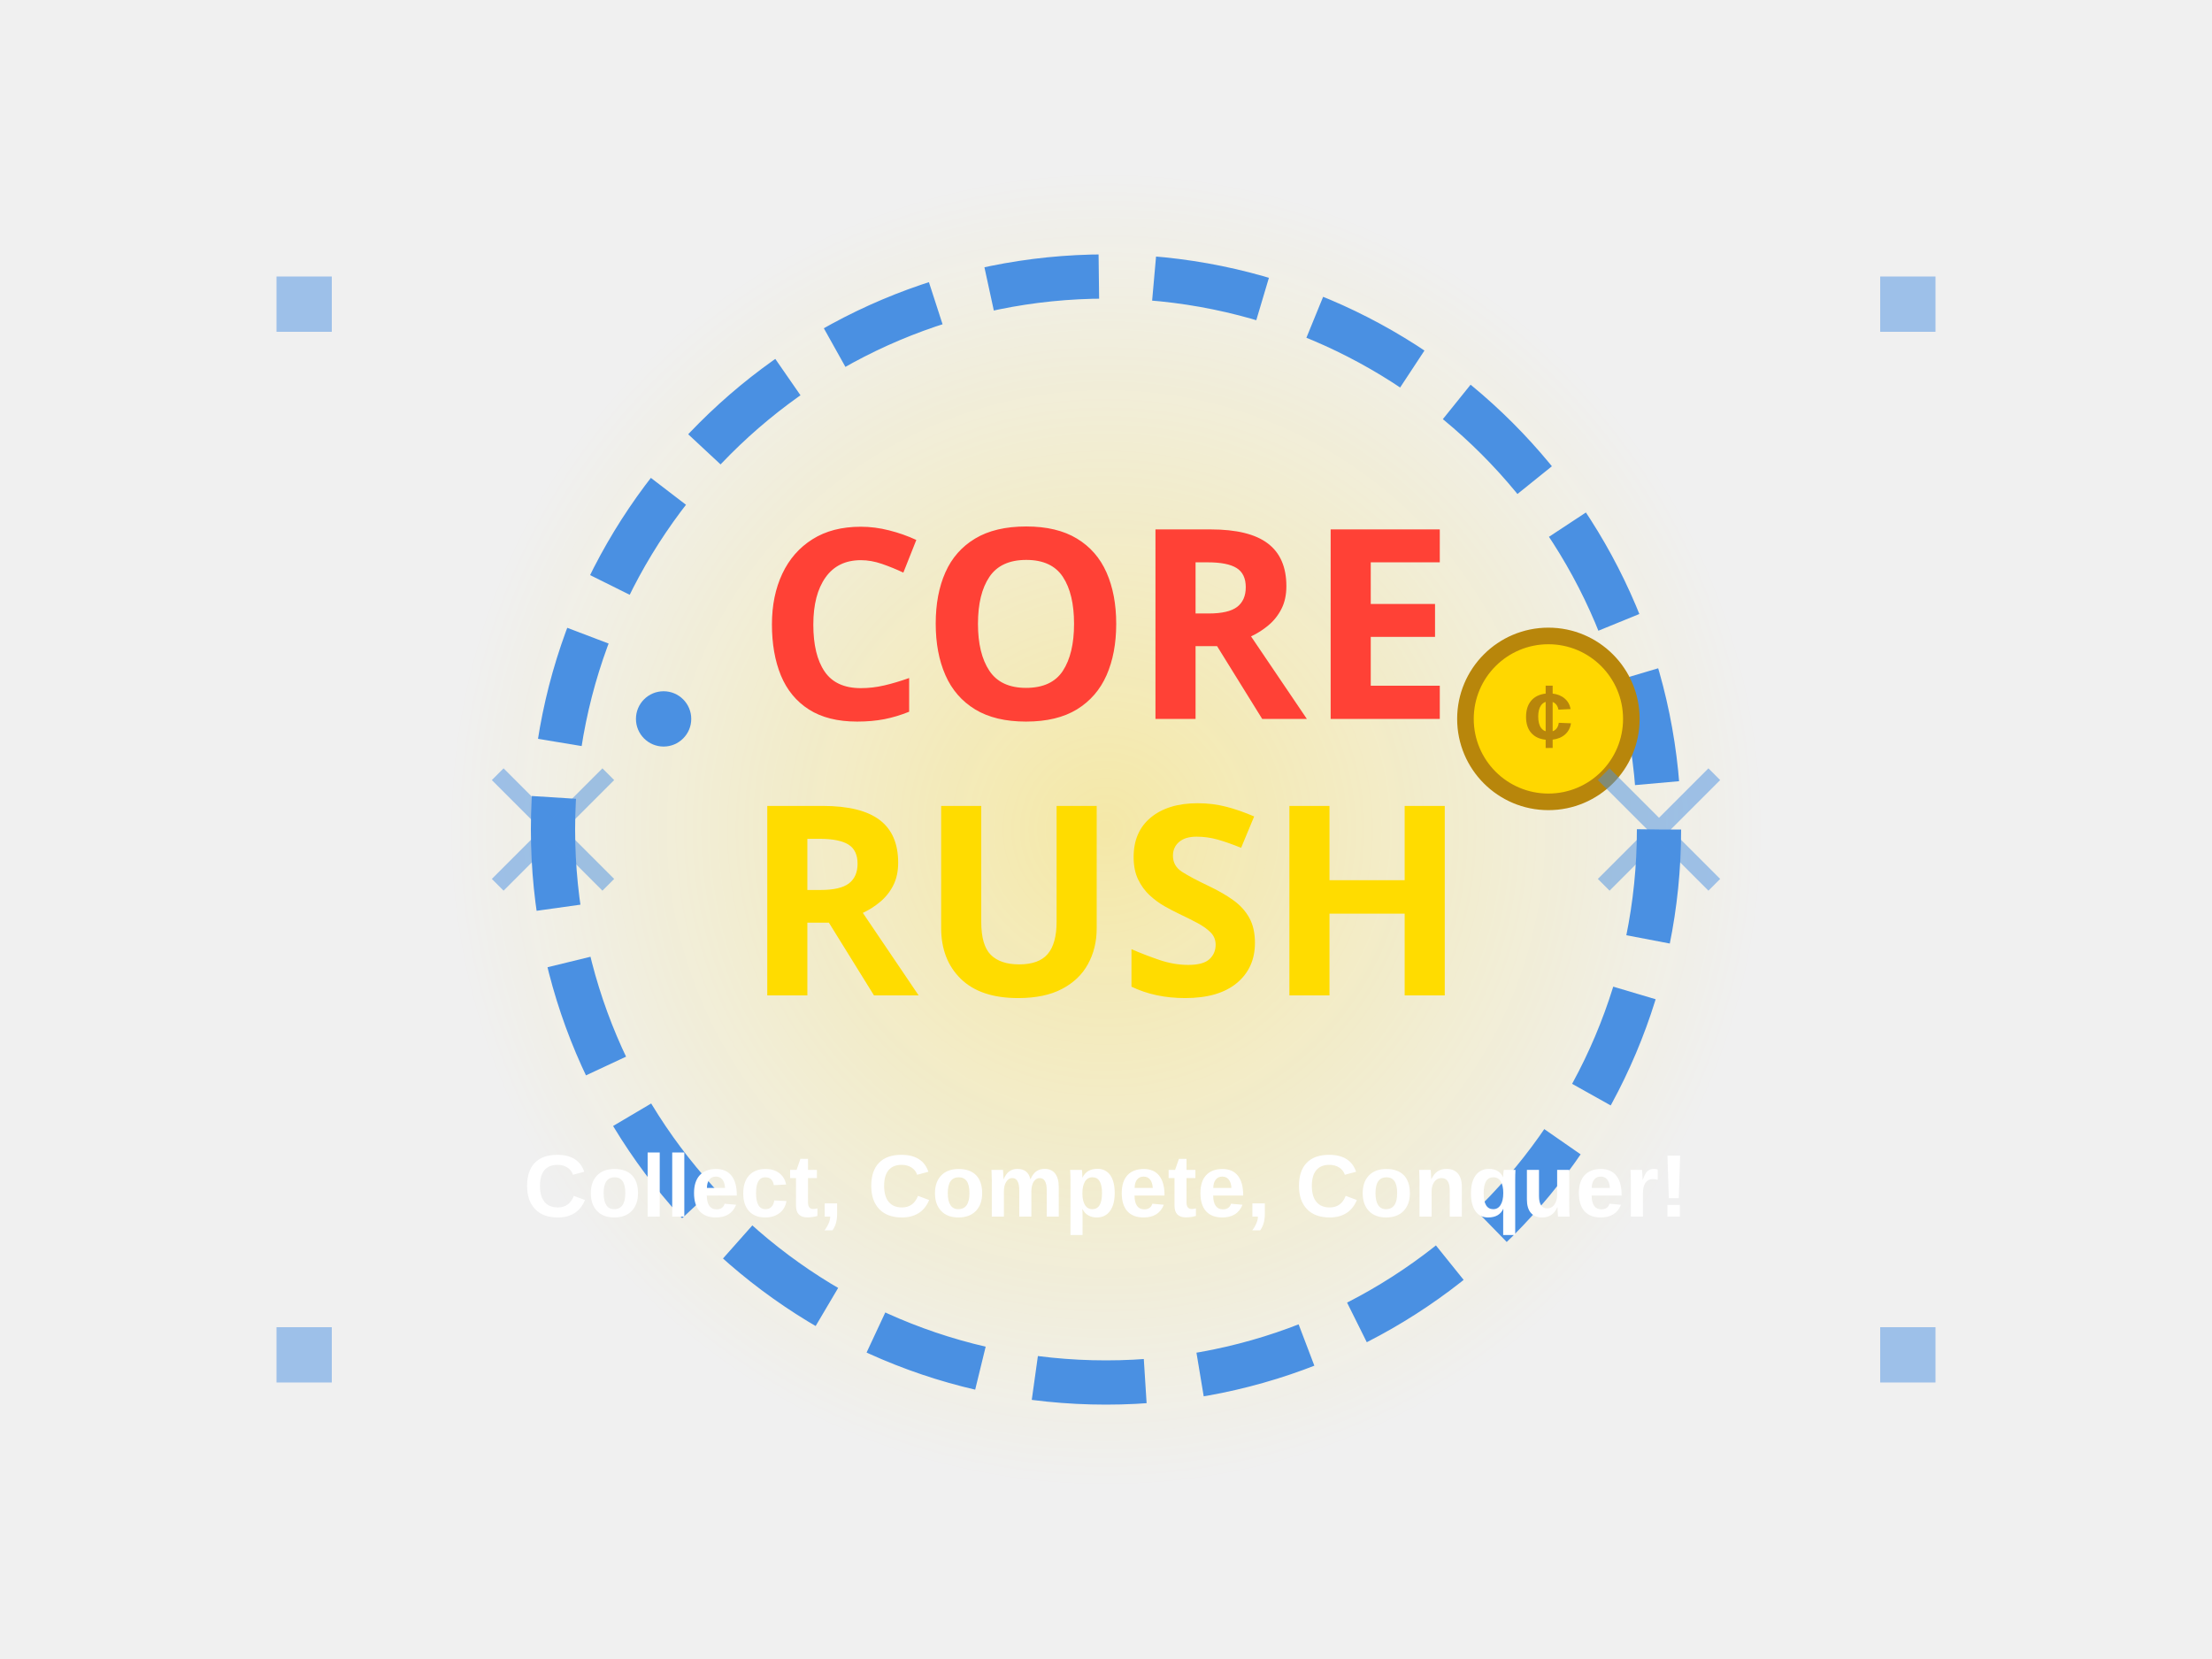
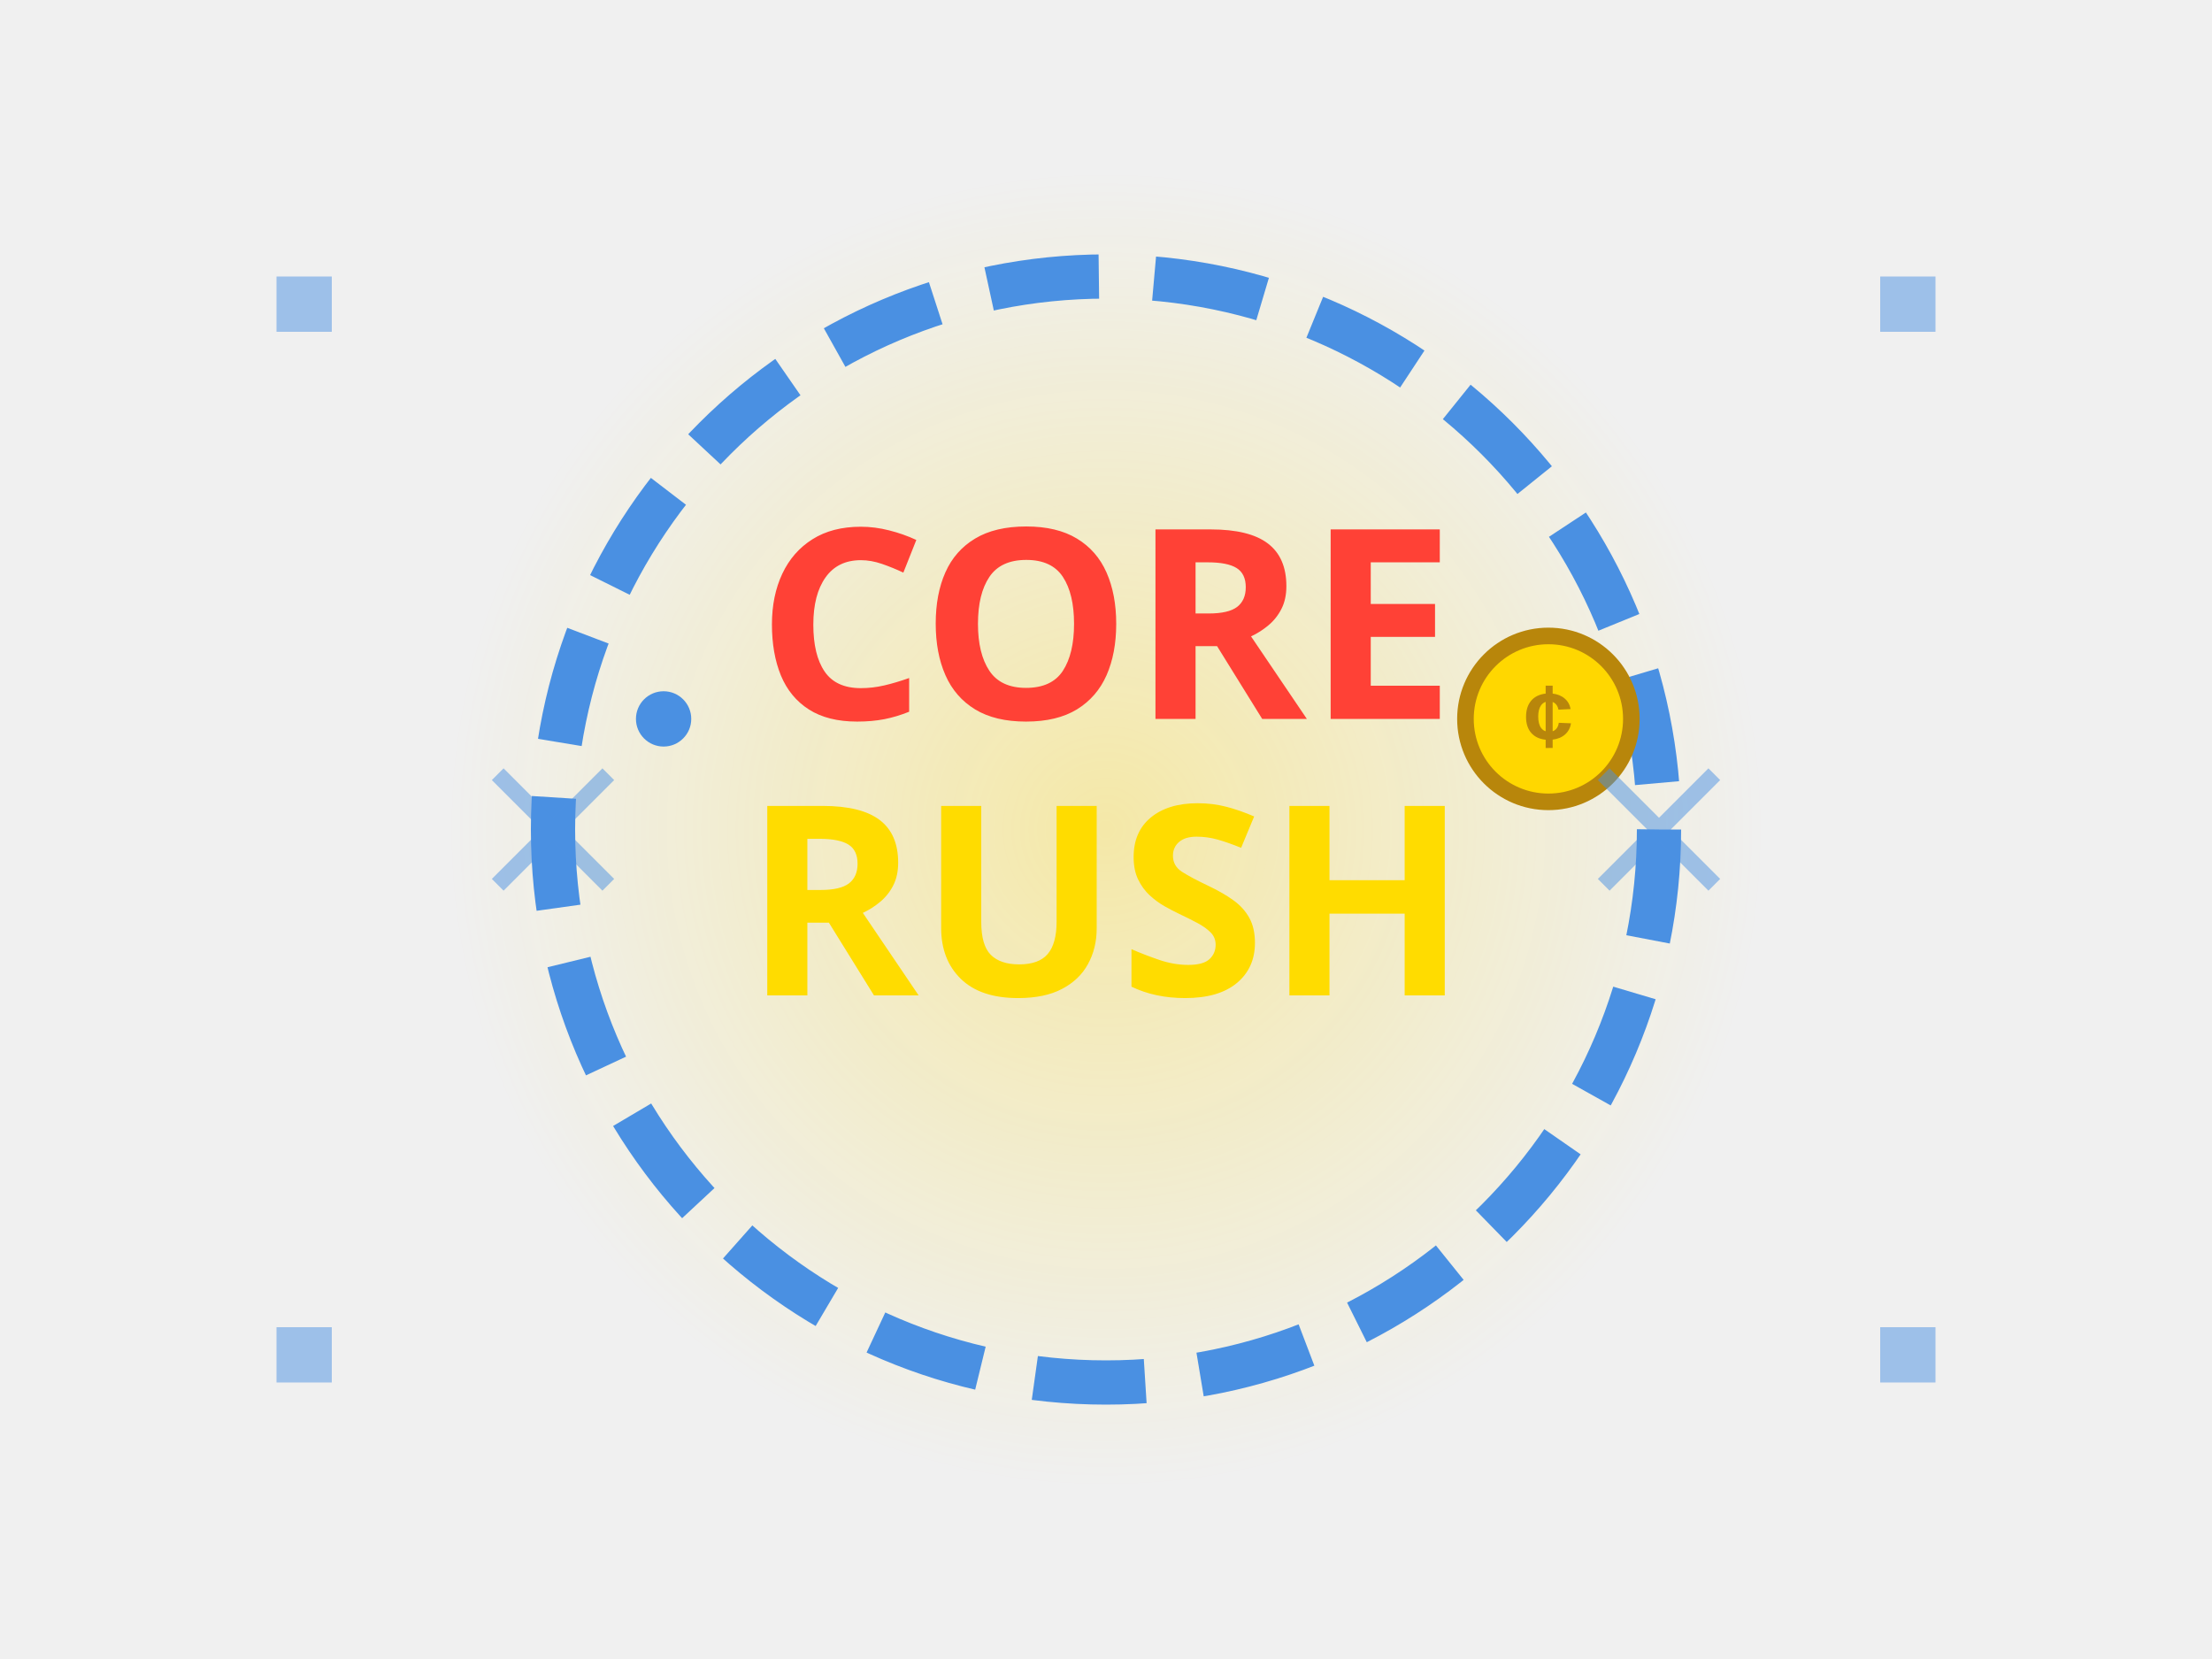
<svg xmlns="http://www.w3.org/2000/svg" viewBox="0 0 400 300">
  <defs>
    <radialGradient id="glow" cx="50%" cy="50%" r="50%" fx="50%" fy="50%">
      <stop offset="0%" style="stop-color:#FFD700;stop-opacity:0.3" />
      <stop offset="100%" style="stop-color:#FFD700;stop-opacity:0" />
    </radialGradient>
  </defs>
  <circle cx="200" cy="150" r="120" fill="url(#glow)" />
  <circle cx="200" cy="150" r="100" fill="none" stroke="#4A90E2" stroke-width="8" stroke-dasharray="20,10" />
  <text x="200" y="130" font-family="Arial Black, sans-serif" font-size="48" fill="#FF4136" text-anchor="middle" font-weight="bold" style="text-shadow: 3px 3px #000000;">
    CORE
  </text>
  <text x="200" y="180" font-family="Arial Black, sans-serif" font-size="48" fill="#FFDC00" text-anchor="middle" font-weight="bold" style="text-shadow: 3px 3px #000000;">
    RUSH
  </text>
  <g transform="translate(280,130)">
    <circle cx="0" cy="0" r="15" fill="#FFD700" stroke="#B8860B" stroke-width="3">
      <animate attributeName="cy" values="0;-20;0" dur="1s" repeatCount="indefinite" />
    </circle>
    <text x="0" y="5" font-family="Arial, sans-serif" font-size="16" fill="#B8860B" text-anchor="middle" font-weight="bold">¢</text>
  </g>
  <g transform="translate(120,130)">
    <circle cx="0" cy="0" r="5" fill="#4A90E2">
      <animate attributeName="opacity" values="1;0.3;1" dur="1.5s" repeatCount="indefinite" />
    </circle>
  </g>
-   <text x="200" y="220" font-family="Arial, sans-serif" font-size="16" fill="#FFFFFF" text-anchor="middle" font-weight="bold">
-     Collect, Compete, Conquer!
-   </text>
  <g transform="translate(100,150)">
    <path d="M-10,-10 L10,10 M-10,10 L10,-10" stroke="#4A90E2" stroke-width="3" opacity="0.5" />
  </g>
  <g transform="translate(300,150)">
    <path d="M-10,-10 L10,10 M-10,10 L10,-10" stroke="#4A90E2" stroke-width="3" opacity="0.5" />
  </g>
  <rect x="50" y="240" width="10" height="10" fill="#4A90E2" opacity="0.5" />
  <rect x="340" y="240" width="10" height="10" fill="#4A90E2" opacity="0.5" />
  <rect x="50" y="50" width="10" height="10" fill="#4A90E2" opacity="0.5" />
  <rect x="340" y="50" width="10" height="10" fill="#4A90E2" opacity="0.5" />
</svg>
